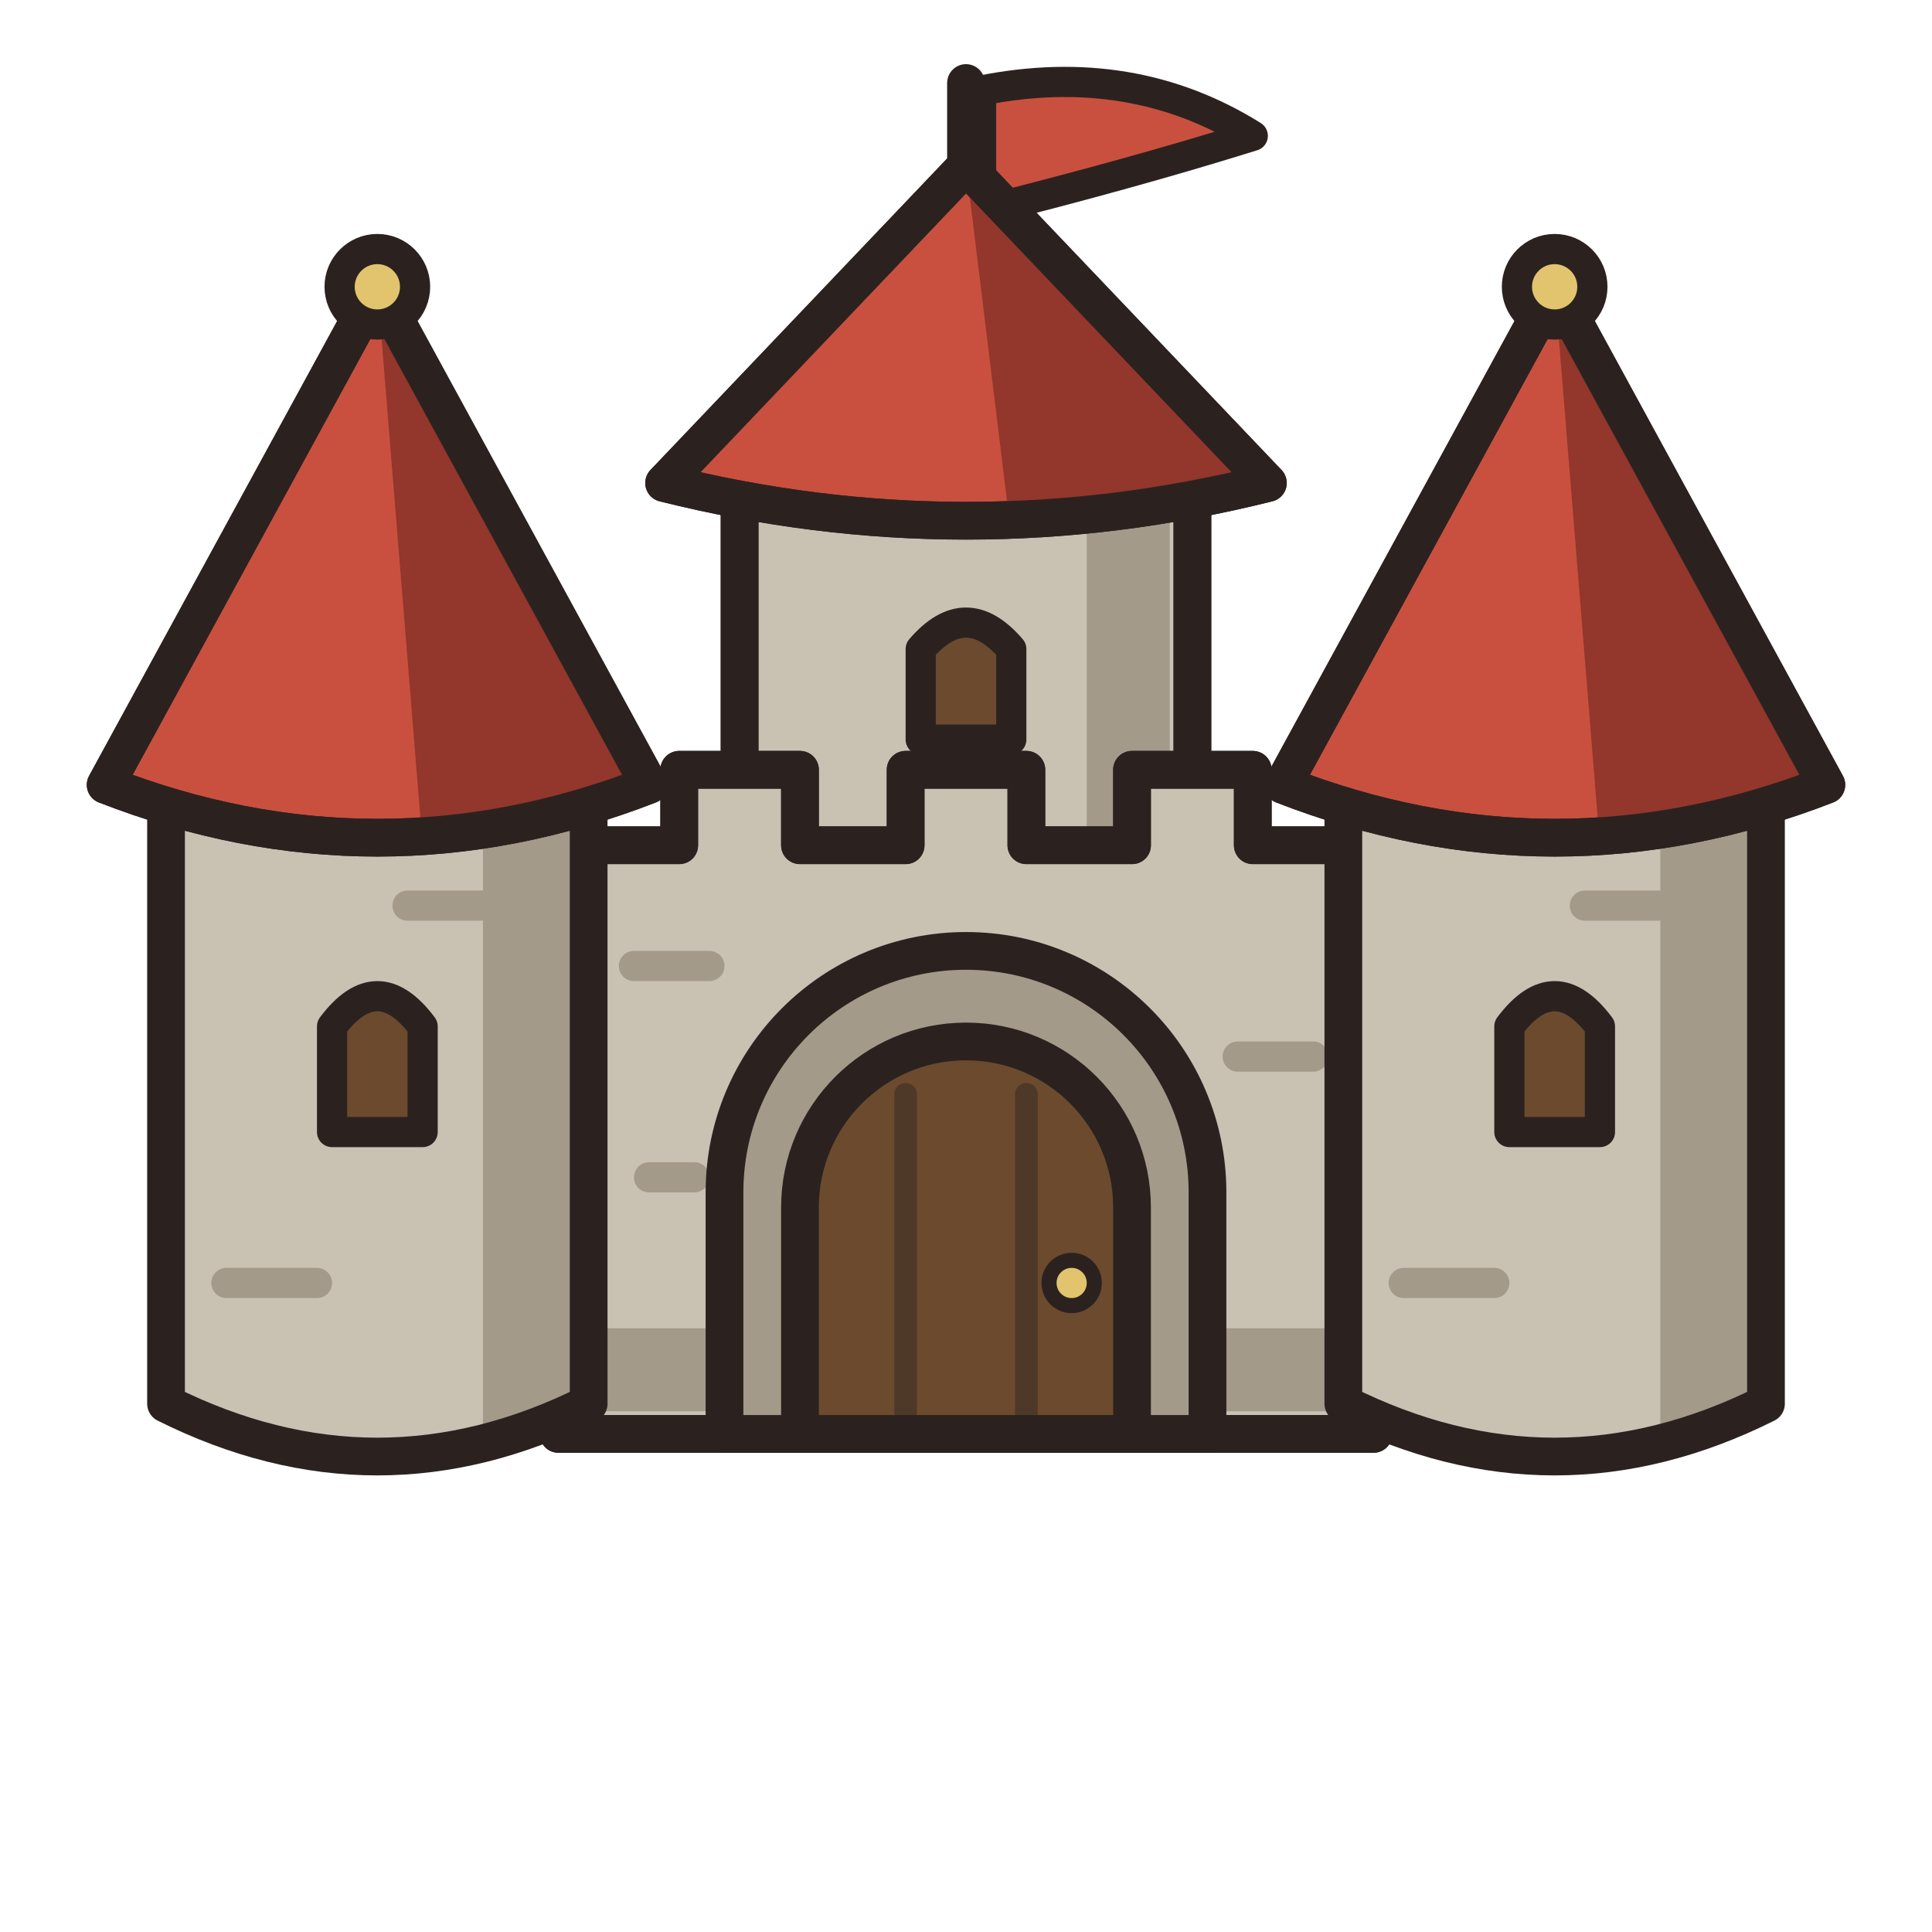
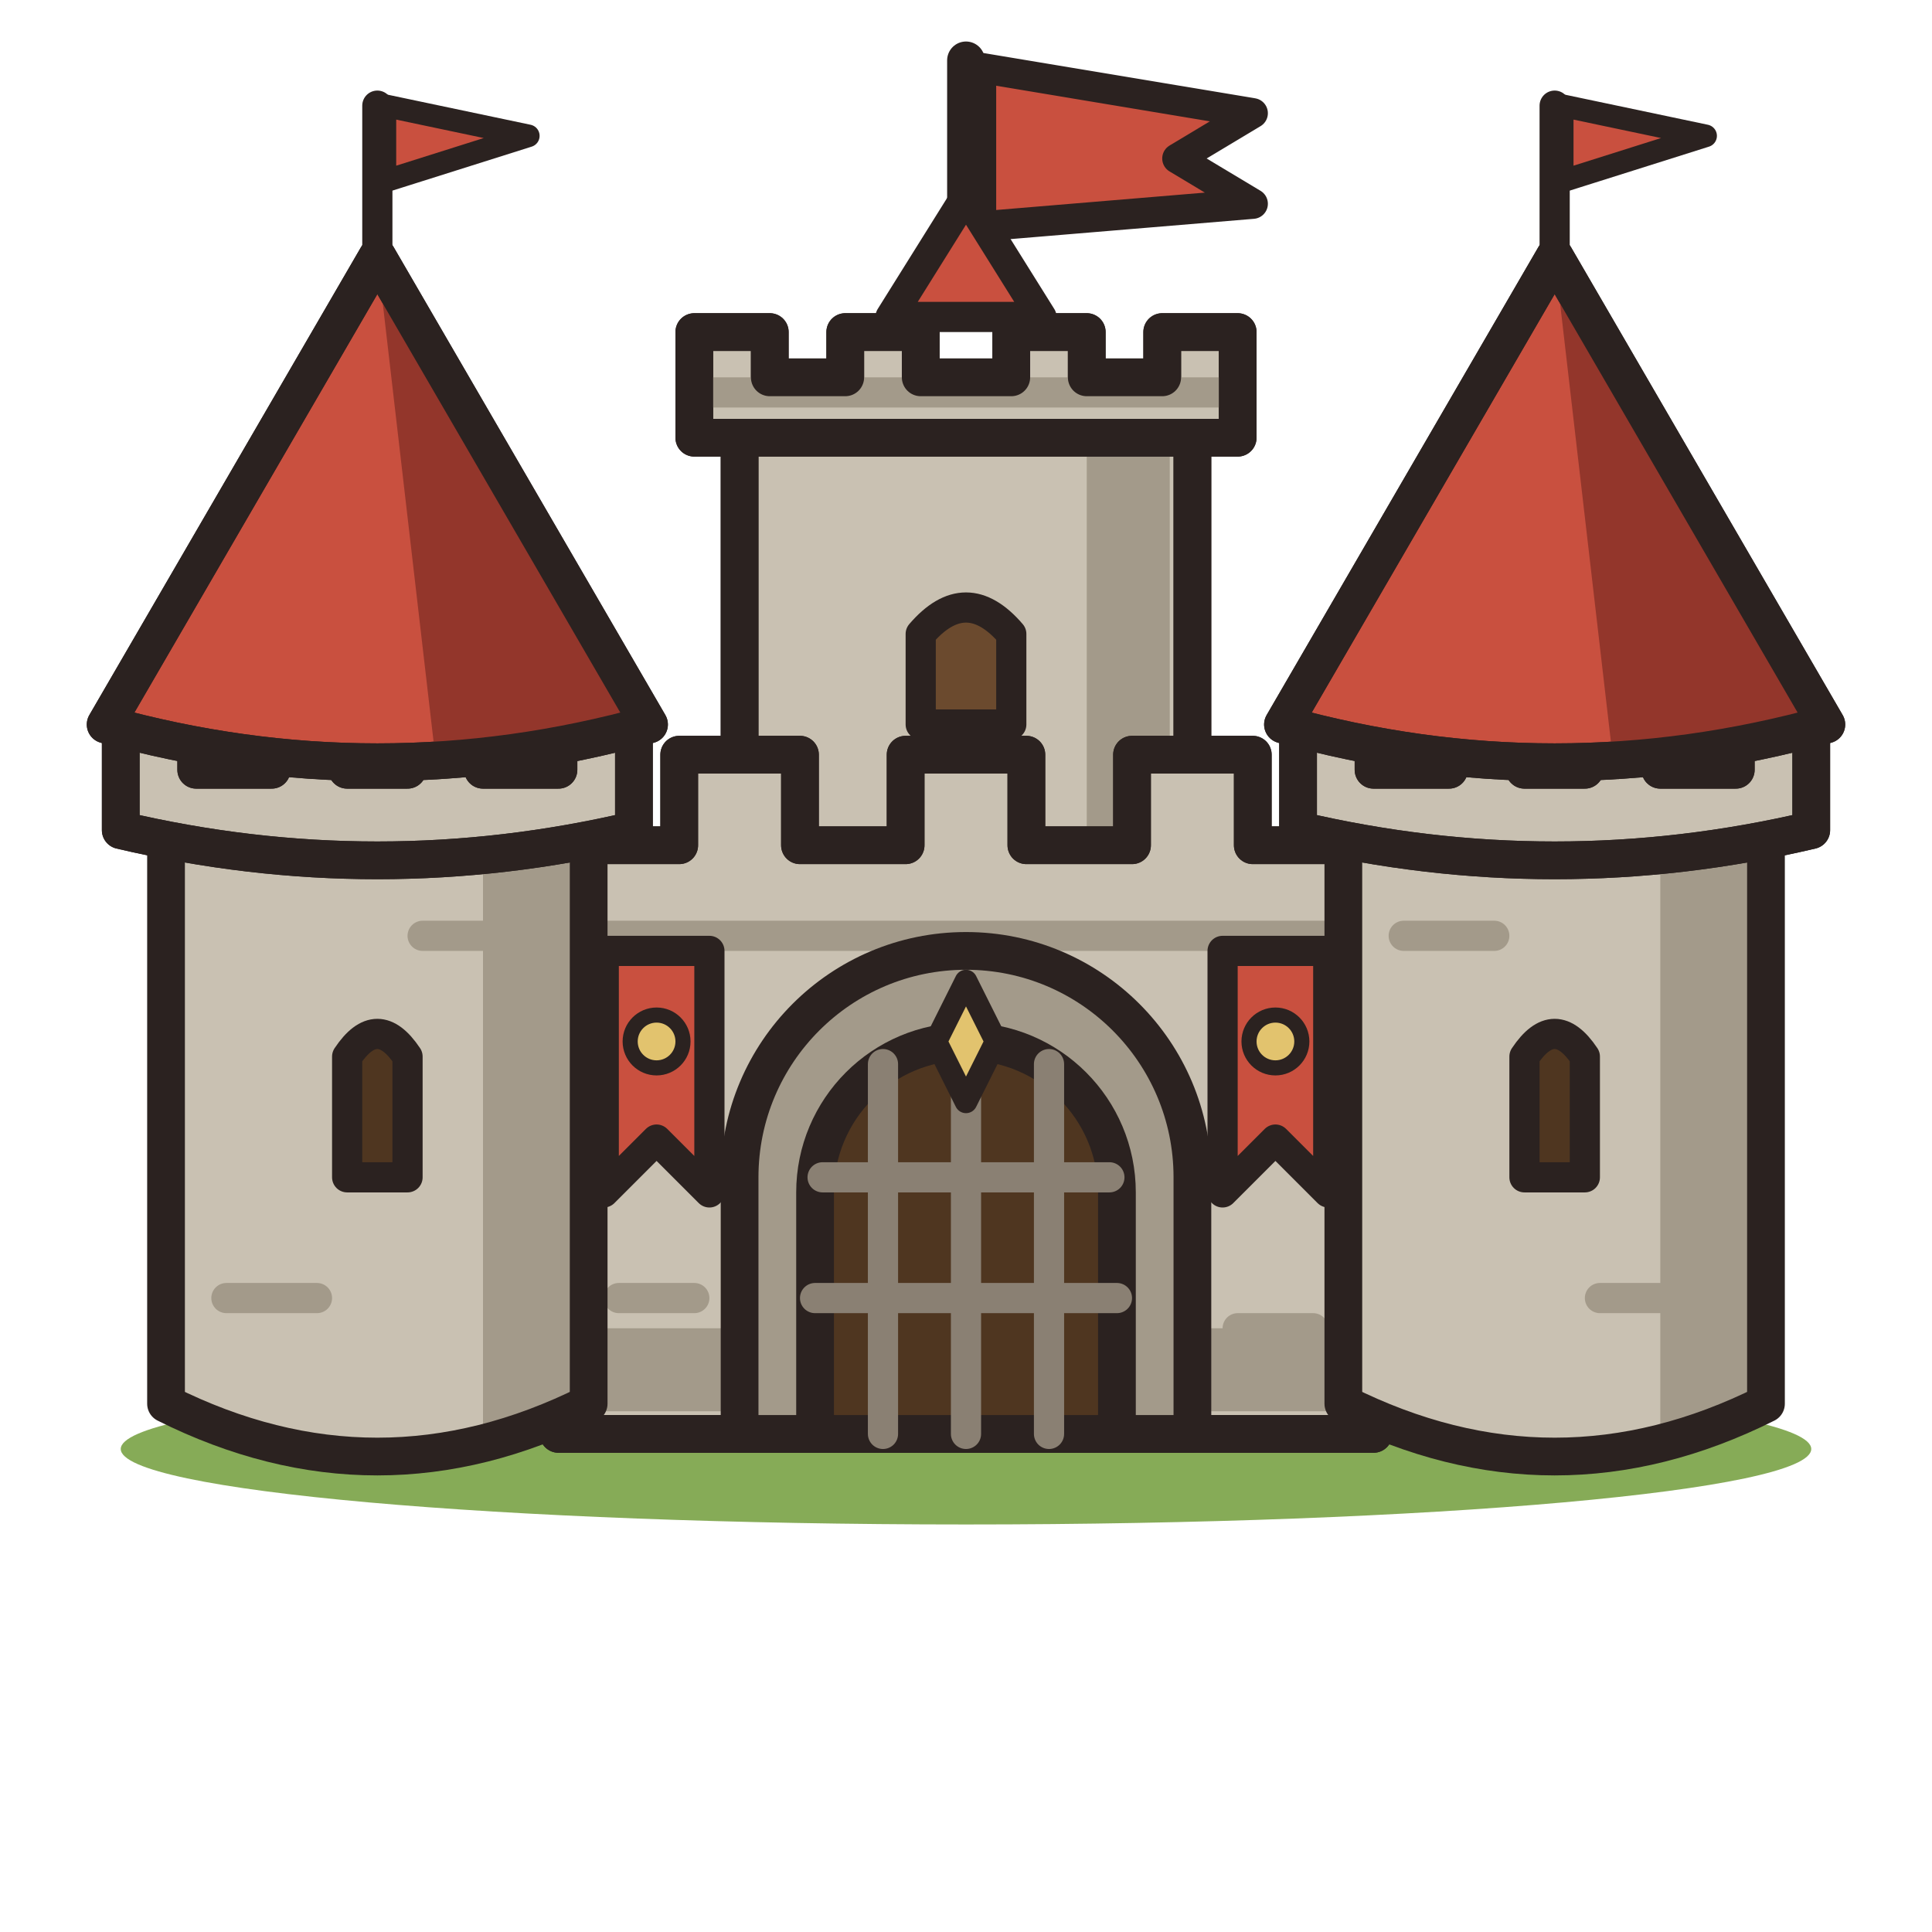
<svg xmlns="http://www.w3.org/2000/svg" viewBox="0 0 256 256" width="256" height="256">
+   <ellipse cx="128" cy="192" rx="112" ry="10" fill="#86ab57" />
  <g stroke="#2b2220" stroke-width="5" stroke-linejoin="round" stroke-linecap="round">
-     <line x1="128" y1="11" x2="128" y2="26" />
-     <path d="M130 12 Q150 8 166 18 Q150 23 130 28 Z" fill="#c9503f" stroke-width="4" />
-     <rect x="98" y="58" width="60" height="58" fill="#c9c1b2" />
-     <rect x="144" y="60" width="11" height="54" fill="#a39a8a" stroke="none" />
-     <rect x="98" y="58" width="60" height="58" fill="none" />
-     <path d="M122 98 L122 86 Q128 79 134 86 L134 98 Z" fill="#6b4a2e" stroke-width="4" />
-     <path d="M88 64 Q128 74 168 64 L128 22 Z" fill="#c9503f" />
-     <path d="M128 22 L168 64 Q150 70 134 71 Z" fill="#93362b" stroke="none" />
-     <path d="M88 64 Q128 74 168 64 L128 22 Z" fill="none" />
-     <path d="M74 190 L74 112 L90 112 L90 102 L106 102 L106 112 L120 112 L120 102 L136 102 L136 112 L150 112 L150 102 L166 102 L166 112 L182 112 L182 190 Z" fill="#c9c1b2" />
+     <line x1="128" y1="8" x2="128" y2="30" />
+     <path d="M130 9 L166 15 L156 21 L166 27 L130 30 Z" fill="#c9503f" stroke-width="4" />
+     <rect x="98" y="56" width="60" height="58" fill="#c9c1b2" />
+     <rect x="144" y="58" width="11" height="54" fill="#a39a8a" stroke="none" />
+     <rect x="98" y="56" width="60" height="58" fill="none" />
+     <path d="M122 96 L122 84 Q128 77 134 84 L134 96 Z" fill="#6b4a2e" stroke-width="4" />
+     <path d="M92 58 L92 44 L102 44 L102 50 L112 50 L112 44 L122 44 L122 50 L134 50 L134 44 L144 44 L144 50 L154 50 L154 44 L164 44 L164 58 Z" fill="#c9c1b2" />
+     <path d="M92 52 L164 52" fill="none" stroke="#a39a8a" stroke-width="4" />
+     <path d="M92 58 L92 44 L102 44 L102 50 L112 50 L112 44 L122 44 L122 50 L134 50 L134 44 L144 44 L144 50 L154 50 L154 44 L164 44 L164 58 Z" fill="none" />
+     <path d="M118 42 L128 26 L138 42 Z" fill="#c9503f" stroke-width="4" />
+     <path d="M74 190 L74 112 L90 112 L90 100 L106 100 L106 112 L120 112 L120 100 L136 100 L136 112 L150 112 L150 100 L166 100 L166 112 L182 112 L182 190 Z" fill="#c9c1b2" />
    <rect x="77" y="176" width="102" height="11" fill="#a39a8a" stroke="none" />
-     <path d="M74 190 L74 112 L90 112 L90 102 L106 102 L106 112 L120 112 L120 102 L136 102 L136 112 L150 112 L150 102 L166 102 L166 112 L182 112 L182 190 Z" fill="none" />
-     <path d="M84 128 L94 128 M164 140 L174 140 M86 156 L92 156" fill="none" stroke="#a39a8a" stroke-width="4" />
-     <path d="M96 190 L96 158 A32 32 0 0 1 160 158 L160 190 Z" fill="#a39a8a" />
-     <path d="M106 190 L106 160 A22 22 0 0 1 150 160 L150 190 Z" fill="#6b4a2e" />
-     <path d="M120 145 L120 190 M136 145 L136 190" fill="none" stroke-width="3" opacity="0.45" />
-     <circle cx="142" cy="170" r="3" fill="#e2c36e" stroke-width="2" />
-     <path d="M22 100 L22 186 Q50 200 78 186 L78 100 Z" fill="#c9c1b2" stroke="none" />
-     <path d="M64 100 L78 100 L78 186 Q71 190 64 192 Z" fill="#a39a8a" stroke="none" />
-     <path d="M22 100 L22 186 Q50 200 78 186 L78 100 Z" fill="none" />
-     <path d="M44 150 L44 136 Q50 128 56 136 L56 150 Z" fill="#6b4a2e" stroke-width="4" />
-     <path d="M30 170 L42 170 M54 120 L66 120" fill="none" stroke="#a39a8a" stroke-width="4" />
-     <path d="M14 104 Q50 118 86 104 L50 38 Z" fill="#c9503f" />
-     <path d="M50 38 L86 104 Q68 112 56 112 Z" fill="#93362b" stroke="none" />
-     <path d="M14 104 Q50 118 86 104 L50 38 Z" fill="none" />
-     <circle cx="50" cy="38" r="5" fill="#e2c36e" stroke-width="4" />
-     <path d="M178 100 L178 186 Q206 200 234 186 L234 100 Z" fill="#c9c1b2" stroke="none" />
-     <path d="M220 100 L234 100 L234 186 Q227 190 220 192 Z" fill="#a39a8a" stroke="none" />
-     <path d="M178 100 L178 186 Q206 200 234 186 L234 100 Z" fill="none" />
-     <path d="M200 150 L200 136 Q206 128 212 136 L212 150 Z" fill="#6b4a2e" stroke-width="4" />
-     <path d="M186 170 L198 170 M210 120 L222 120" fill="none" stroke="#a39a8a" stroke-width="4" />
-     <path d="M170 104 Q206 118 242 104 L206 38 Z" fill="#c9503f" />
-     <path d="M206 38 L242 104 Q224 112 212 112 Z" fill="#93362b" stroke="none" />
-     <path d="M170 104 Q206 118 242 104 L206 38 Z" fill="none" />
-     <circle cx="206" cy="38" r="5" fill="#e2c36e" stroke-width="4" />
+     <path d="M74 190 L74 112 L90 112 L90 100 L106 100 L106 112 L120 112 L120 100 L136 100 L136 112 L150 112 L150 100 L166 100 L166 112 L182 112 L182 190 Z" fill="none" />
+     <path d="M78 124 L178 124" fill="none" stroke="#a39a8a" stroke-width="4" />
+     <path d="M82 172 L92 172 M164 176 L174 176" fill="none" stroke="#a39a8a" stroke-width="4" />
+     <path d="M98 190 L98 156 A30 30 0 0 1 158 156 L158 190 Z" fill="#a39a8a" />
+     <path d="M108 190 L108 158 A20 20 0 0 1 148 158 L148 190 Z" fill="#4f3620" />
+     <path d="M117 141 L117 190 M128 138 L128 190 M139 141 L139 190 M109 156 L147 156 M108 172 L148 172" fill="none" stroke="#8a8073" stroke-width="4" />
+     <path d="M128 130 L124 138 L128 146 L132 138 Z" fill="#e2c36e" stroke-width="3" />
+     <path d="M22 108 L22 186 Q50 200 78 186 L78 108 Z" fill="#c9c1b2" stroke="none" />
+     <path d="M64 108 L78 108 L78 186 Q71 190 64 192 Z" fill="#a39a8a" stroke="none" />
+     <path d="M22 108 L22 186 Q50 200 78 186 L78 108 Z" fill="none" />
+     <path d="M46 156 L46 140 Q50 134 54 140 L54 156 Z" fill="#4f3620" stroke-width="4" />
+     <path d="M30 172 L42 172 M56 124 L68 124" fill="none" stroke="#a39a8a" stroke-width="4" />
+     <path d="M16 110 L16 96 L26 96 L26 102 L36 102 L36 96 L46 96 L46 102 L54 102 L54 96 L64 96 L64 102 L74 102 L74 96 L84 96 L84 110 Q50 118 16 110 Z" fill="#c9c1b2" />
+     <path d="M16 110 L16 96 L26 96 L26 102 L36 102 L36 96 L46 96 L46 102 L54 102 L54 96 L64 96 L64 102 L74 102 L74 96 L84 96 L84 110 Q50 118 16 110 Z" fill="none" />
+     <path d="M14 96 Q50 106 86 96 L50 34 Z" fill="#c9503f" />
+     <path d="M50 34 L86 96 Q70 102 58 103 Z" fill="#93362b" stroke="none" />
+     <path d="M14 96 Q50 106 86 96 L50 34 Z" fill="none" />
+     <line x1="50" y1="34" x2="50" y2="14" stroke-width="4" />
+     <path d="M51 14 L70 18 L51 24 Z" fill="#c9503f" stroke-width="3" />
+     <path d="M178 108 L178 186 Q206 200 234 186 L234 108 Z" fill="#c9c1b2" stroke="none" />
+     <path d="M220 108 L234 108 L234 186 Q227 190 220 192 Z" fill="#a39a8a" stroke="none" />
+     <path d="M178 108 L178 186 Q206 200 234 186 L234 108 Z" fill="none" />
+     <path d="M202 156 L202 140 Q206 134 210 140 L210 156 Z" fill="#4f3620" stroke-width="4" />
+     <path d="M186 124 L198 124 M212 172 L224 172" fill="none" stroke="#a39a8a" stroke-width="4" />
+     <path d="M172 110 L172 96 L182 96 L182 102 L192 102 L192 96 L202 96 L202 102 L210 102 L210 96 L220 96 L220 102 L230 102 L230 96 L240 96 L240 110 Q206 118 172 110 Z" fill="#c9c1b2" />
+     <path d="M172 110 L172 96 L182 96 L182 102 L192 102 L192 96 L202 96 L202 102 L210 102 L210 96 L220 96 L220 102 L230 102 L230 96 L240 96 L240 110 Q206 118 172 110 Z" fill="none" />
+     <path d="M170 96 Q206 106 242 96 L206 34 Z" fill="#c9503f" />
+     <path d="M206 34 L242 96 Q226 102 214 103 Z" fill="#93362b" stroke="none" />
+     <path d="M170 96 Q206 106 242 96 L206 34 Z" fill="none" />
+     <line x1="206" y1="34" x2="206" y2="14" stroke-width="4" />
+     <path d="M207 14 L226 18 L207 24 Z" fill="#c9503f" stroke-width="3" />
+     <path d="M80 126 L80 158 L87 151 L94 158 L94 126 Z" fill="#c9503f" stroke-width="4" />
+     <circle cx="87" cy="138" r="3.5" fill="#e2c36e" stroke-width="2" />
+     <path d="M162 126 L162 158 L169 151 L176 158 L176 126 Z" fill="#c9503f" stroke-width="4" />
+     <circle cx="169" cy="138" r="3.5" fill="#e2c36e" stroke-width="2" />
  </g>
</svg>
